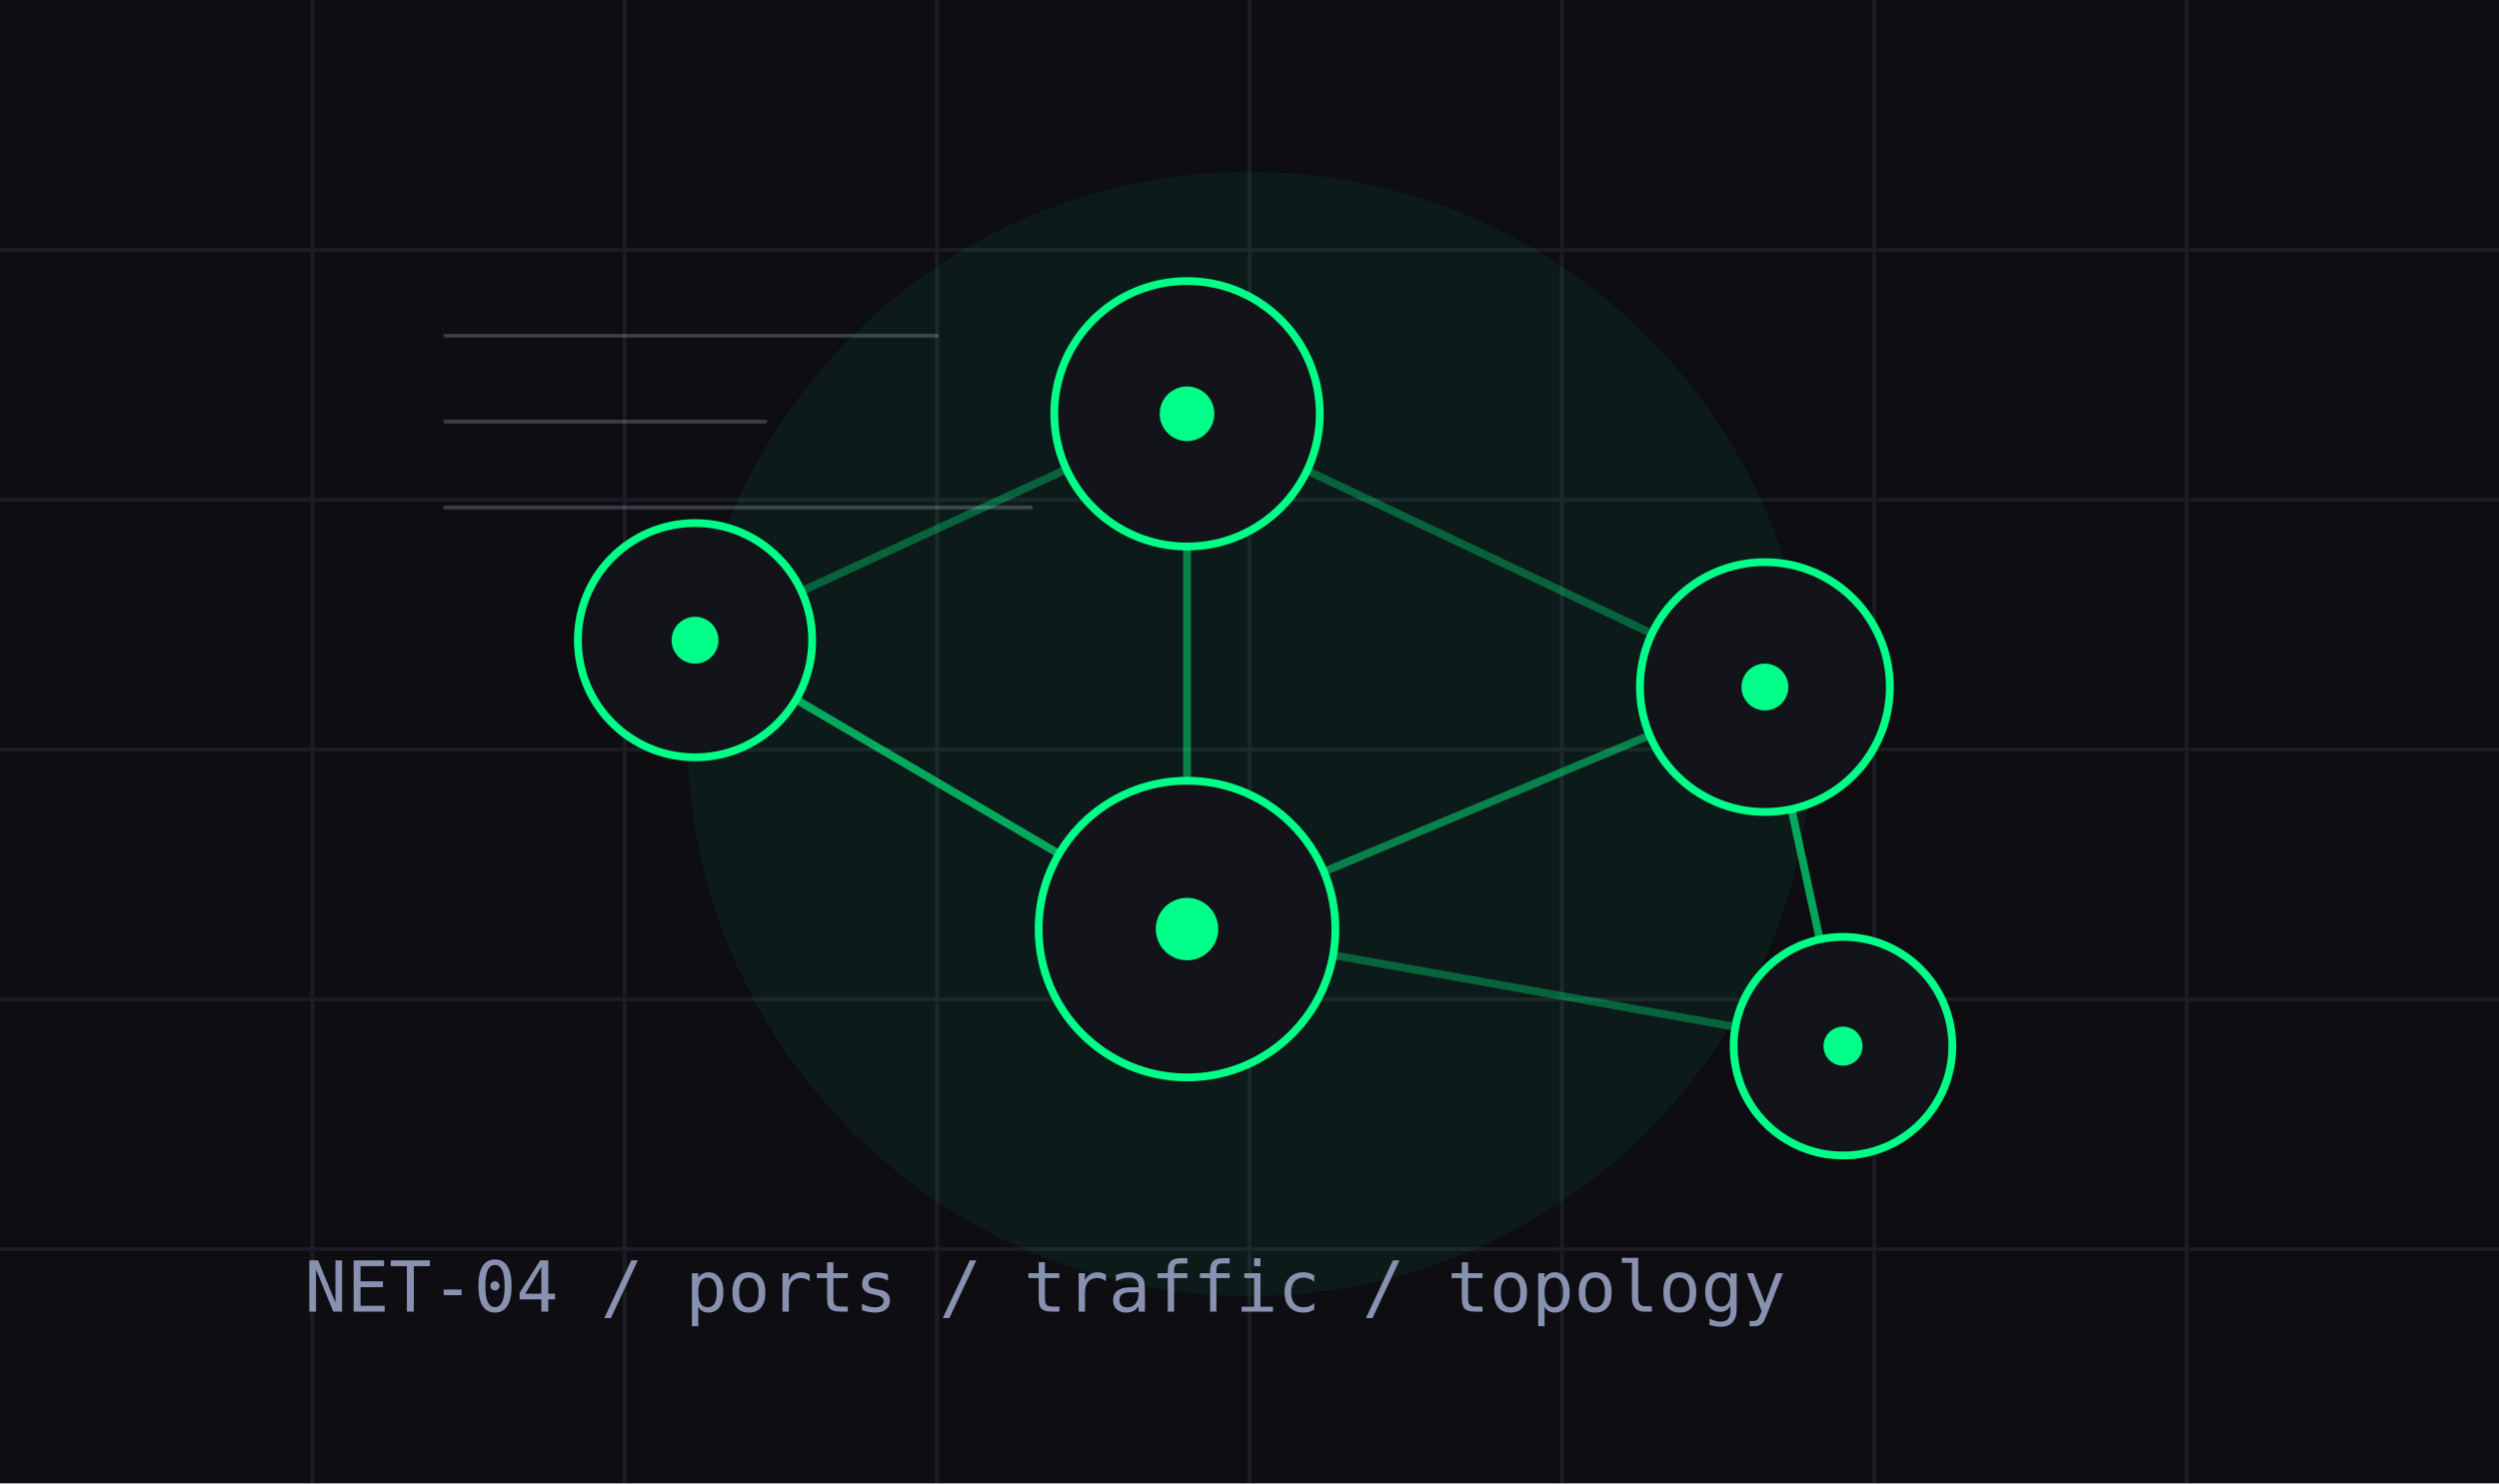
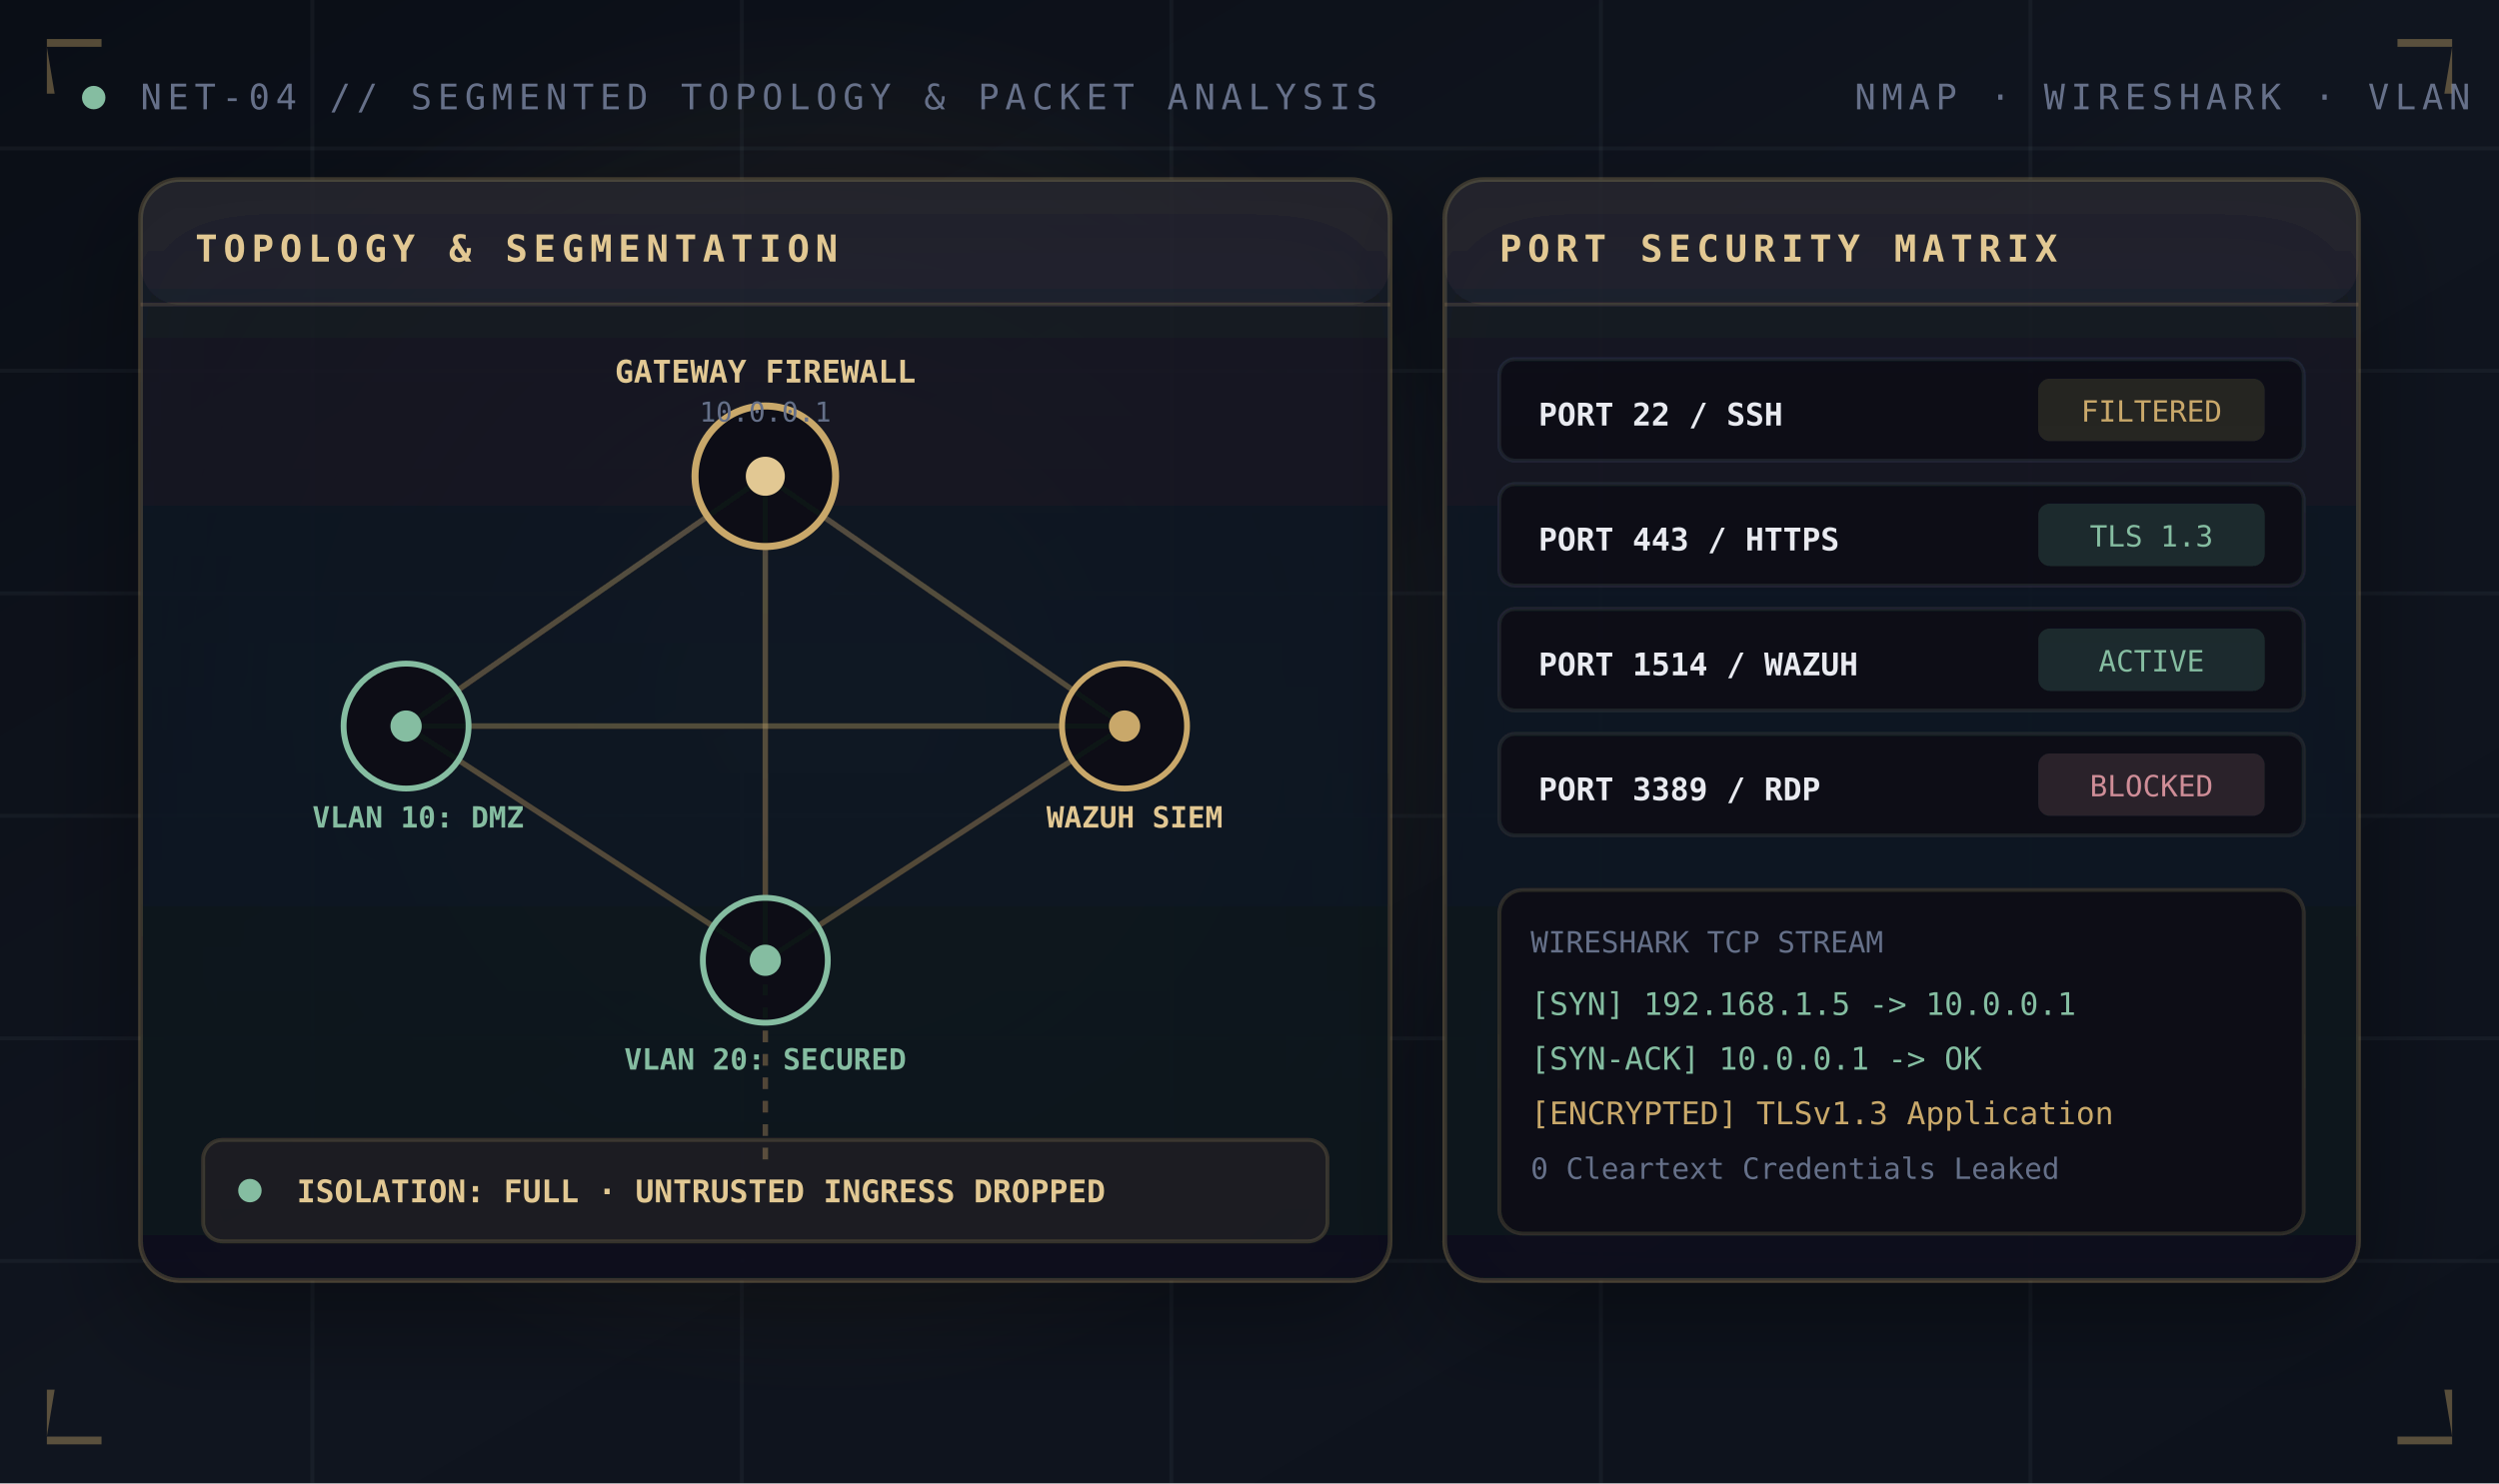
- <svg xmlns="http://www.w3.org/2000/svg" viewBox="0 0 640 380" role="img" aria-labelledby="title desc">
-   <rect width="640" height="380" fill="#0d0d12" />
-   <path d="M0 64h640M0 128h640M0 192h640M0 256h640M0 320h640M80 0v380M160 0v380M240 0v380M320 0v380M400 0v380M480 0v380M560 0v380" stroke="#ccd6f6" stroke-opacity=".08" />
-   <circle cx="320" cy="188" r="144" fill="#00ff88" opacity=".06" />
-   <g stroke="#00ff88" stroke-linecap="round" stroke-width="2">
-     <path d="M178 164l126-58 148 70 20 92-168-30-126-74Z" fill="none" stroke-opacity=".32" />
-     <path d="M304 106v132M452 176l-148 62M178 164l126 74M472 268l-20-92" fill="none" stroke-opacity=".45" />
+ <svg xmlns="http://www.w3.org/2000/svg" viewBox="0 0 640 380" width="100%" height="100%">
+   <defs>
+     <linearGradient id="n4-bg" x1="0%" y1="0%" x2="100%" y2="100%">
+       <stop offset="0%" stop-color="#0a0e16" />
+       <stop offset="50%" stop-color="#10151f" />
+       <stop offset="100%" stop-color="#0d121c" />
+     </linearGradient>
+     <linearGradient id="n4-card" x1="0%" y1="0%" x2="0%" y2="100%">
+       <stop offset="0%" stop-color="rgba(20, 27, 41, 0.85)" />
+       <stop offset="100%" stop-color="rgba(12, 17, 26, 0.95)" />
+     </linearGradient>
+     <radialGradient id="n4-glow" cx="50%" cy="50%" r="50%">
+       <stop offset="0%" stop-color="#c9a86a" stop-opacity="0.16" />
+       <stop offset="100%" stop-color="#c9a86a" stop-opacity="0" />
+     </radialGradient>
+     <filter id="n4-shadow" x="-10%" y="-10%" width="120%" height="120%">
+       <feDropShadow dx="0" dy="10" stdDeviation="14" flood-color="#000000" flood-opacity="0.4" />
+     </filter>
+   </defs>
+   <rect width="640" height="380" fill="url(#n4-bg)" />
+   <g stroke="rgba(214, 222, 235, 0.045)" stroke-width="1">
+     <line x1="0" y1="38" x2="640" y2="38" />
+     <line x1="0" y1="95" x2="640" y2="95" />
+     <line x1="0" y1="152" x2="640" y2="152" />
+     <line x1="0" y1="209" x2="640" y2="209" />
+     <line x1="0" y1="266" x2="640" y2="266" />
+     <line x1="0" y1="323" x2="640" y2="323" />
+     <line x1="80" y1="0" x2="80" y2="380" />
+     <line x1="190" y1="0" x2="190" y2="380" />
+     <line x1="300" y1="0" x2="300" y2="380" />
+     <line x1="410" y1="0" x2="410" y2="380" />
+     <line x1="520" y1="0" x2="520" y2="380" />
  </g>
-   <g fill="#13131a" stroke="#00ff88" stroke-width="2">
-     <circle cx="178" cy="164" r="30" />
-     <circle cx="304" cy="106" r="34" />
-     <circle cx="452" cy="176" r="32" />
-     <circle cx="472" cy="268" r="28" />
-     <circle cx="304" cy="238" r="38" />
+   <circle cx="210" cy="180" r="180" fill="url(#n4-glow)" />
+   <g font-family="ui-monospace, monospace" font-size="9" letter-spacing="1.5" fill="#667089">
+     <text x="36" y="28">NET-04 // SEGMENTED TOPOLOGY &amp; PACKET ANALYSIS</text>
+     <text x="475" y="28">NMAP · WIRESHARK · VLAN</text>
+     <circle cx="24" cy="25" r="3" fill="#85bda1" />
  </g>
-   <g fill="#00ff88">
-     <circle cx="178" cy="164" r="6" />
-     <circle cx="304" cy="106" r="7" />
-     <circle cx="452" cy="176" r="6" />
-     <circle cx="472" cy="268" r="5" />
-     <circle cx="304" cy="238" r="8" />
+   <g filter="url(#n4-shadow)" transform="translate(36, 46)">
+     <rect width="320" height="282" rx="10" fill="url(#n4-card)" stroke="rgba(201, 168, 106, 0.22)" stroke-width="1.2" />
+     <rect width="320" height="32" rx="10" fill="rgba(201, 168, 106, 0.08)" />
+     <line x1="0" y1="32" x2="320" y2="32" stroke="rgba(201, 168, 106, 0.18)" stroke-width="1" />
+     <text x="14" y="21" fill="#e2c893" font-family="ui-monospace, monospace" font-size="9.5" font-weight="600" letter-spacing="1.5">TOPOLOGY &amp; SEGMENTATION</text>
+     <g stroke="rgba(201, 168, 106, 0.35)" stroke-width="1.4" fill="none">
+       <path d="M160 76 L 68 140 L 160 200 L 252 140 Z" />
+       <line x1="160" y1="76" x2="160" y2="200" />
+       <line x1="68" y1="140" x2="252" y2="140" />
+       <path d="M160 200 L 160 252" stroke-dasharray="3 3" />
+     </g>
+     <g transform="translate(160, 76)">
+       <circle r="18" fill="rgba(10, 14, 22, 0.9)" stroke="#c9a86a" stroke-width="1.8" />
+       <circle r="5" fill="#e2c893" />
+       <text y="-24" fill="#e2c893" font-family="ui-monospace, monospace" font-size="8" font-weight="700" text-anchor="middle">GATEWAY FIREWALL</text>
+       <text y="-14" fill="#667089" font-family="ui-monospace, monospace" font-size="7" text-anchor="middle">10.0.0.1</text>
+     </g>
+     <g transform="translate(68, 140)">
+       <circle r="16" fill="rgba(10, 14, 22, 0.9)" stroke="#85bda1" stroke-width="1.5" />
+       <circle r="4" fill="#85bda1" />
+       <text x="-24" y="26" fill="#85bda1" font-family="ui-monospace, monospace" font-size="7.5" font-weight="600">VLAN 10: DMZ</text>
+     </g>
+     <g transform="translate(252, 140)">
+       <circle r="16" fill="rgba(10, 14, 22, 0.9)" stroke="#c9a86a" stroke-width="1.5" />
+       <circle r="4" fill="#c9a86a" />
+       <text x="-20" y="26" fill="#e2c893" font-family="ui-monospace, monospace" font-size="7.5" font-weight="600">WAZUH SIEM</text>
+     </g>
+     <g transform="translate(160, 200)">
+       <circle r="16" fill="rgba(10, 14, 22, 0.9)" stroke="#85bda1" stroke-width="1.5" />
+       <circle r="4" fill="#85bda1" />
+       <text y="28" fill="#85bda1" font-family="ui-monospace, monospace" font-size="7.5" font-weight="600" text-anchor="middle">VLAN 20: SECURED</text>
+     </g>
+     <g transform="translate(16, 246)">
+       <rect width="288" height="26" rx="5" fill="rgba(201, 168, 106, 0.08)" stroke="rgba(201, 168, 106, 0.2)" />
+       <circle cx="12" cy="13" r="3" fill="#85bda1" />
+       <text x="24" y="16" fill="#e2c893" font-family="ui-monospace, monospace" font-size="8" font-weight="600">ISOLATION: FULL · UNTRUSTED INGRESS DROPPED</text>
+     </g>
  </g>
-   <path d="M114 86h126M114 108h82M114 130h150" stroke="#ccd6f6" stroke-opacity=".24" stroke-linecap="round" />
-   <text x="78" y="336" fill="#8892b0" font-family="monospace" font-size="18">NET-04 / ports / traffic / topology</text>
+   <g filter="url(#n4-shadow)" transform="translate(370, 46)">
+     <rect width="234" height="282" rx="10" fill="url(#n4-card)" stroke="rgba(201, 168, 106, 0.22)" stroke-width="1.2" />
+     <rect width="234" height="32" rx="10" fill="rgba(201, 168, 106, 0.08)" />
+     <line x1="0" y1="32" x2="234" y2="32" stroke="rgba(201, 168, 106, 0.18)" stroke-width="1" />
+     <text x="14" y="21" fill="#e2c893" font-family="ui-monospace, monospace" font-size="9.5" font-weight="600" letter-spacing="1.5">PORT SECURITY MATRIX</text>
+     <g transform="translate(14, 46)" font-family="ui-monospace, monospace" font-size="8">
+       <g>
+         <rect width="206" height="26" rx="4" fill="rgba(10, 14, 22, 0.8)" stroke="rgba(214, 222, 235, 0.08)" />
+         <text x="10" y="17" fill="#e9eaf0" font-weight="600">PORT 22 / SSH</text>
+         <rect x="138" y="5" width="58" height="16" rx="3" fill="rgba(201, 168, 106, 0.15)" />
+         <text x="167" y="16" fill="#c9a86a" font-size="7.5" text-anchor="middle">FILTERED</text>
+       </g>
+       <g transform="translate(0, 32)">
+         <rect width="206" height="26" rx="4" fill="rgba(10, 14, 22, 0.8)" stroke="rgba(214, 222, 235, 0.08)" />
+         <text x="10" y="17" fill="#e9eaf0" font-weight="600">PORT 443 / HTTPS</text>
+         <rect x="138" y="5" width="58" height="16" rx="3" fill="rgba(133, 189, 161, 0.15)" />
+         <text x="167" y="16" fill="#85bda1" font-size="7.5" text-anchor="middle">TLS 1.3</text>
+       </g>
+       <g transform="translate(0, 64)">
+         <rect width="206" height="26" rx="4" fill="rgba(10, 14, 22, 0.8)" stroke="rgba(214, 222, 235, 0.08)" />
+         <text x="10" y="17" fill="#e9eaf0" font-weight="600">PORT 1514 / WAZUH</text>
+         <rect x="138" y="5" width="58" height="16" rx="3" fill="rgba(133, 189, 161, 0.15)" />
+         <text x="167" y="16" fill="#85bda1" font-size="7.5" text-anchor="middle">ACTIVE</text>
+       </g>
+       <g transform="translate(0, 96)">
+         <rect width="206" height="26" rx="4" fill="rgba(10, 14, 22, 0.8)" stroke="rgba(214, 222, 235, 0.08)" />
+         <text x="10" y="17" fill="#e9eaf0" font-weight="600">PORT 3389 / RDP</text>
+         <rect x="138" y="5" width="58" height="16" rx="3" fill="rgba(207, 141, 151, 0.15)" />
+         <text x="167" y="16" fill="#cf8d97" font-size="7.5" text-anchor="middle">BLOCKED</text>
+       </g>
+     </g>
+     <g transform="translate(14, 182)">
+       <rect width="206" height="88" rx="6" fill="rgba(10, 14, 22, 0.85)" stroke="rgba(201, 168, 106, 0.18)" />
+       <text x="8" y="16" fill="#667089" font-family="ui-monospace, monospace" font-size="7.5">WIRESHARK TCP STREAM</text>
+       <text x="8" y="32" fill="#85bda1" font-family="ui-monospace, monospace" font-size="8">[SYN] 192.168.1.5 -&gt; 10.0.0.1</text>
+       <text x="8" y="46" fill="#85bda1" font-family="ui-monospace, monospace" font-size="8">[SYN-ACK] 10.0.0.1 -&gt; OK</text>
+       <text x="8" y="60" fill="#c9a86a" font-family="ui-monospace, monospace" font-size="8">[ENCRYPTED] TLSv1.3 Application</text>
+       <text x="8" y="74" fill="#667089" font-family="ui-monospace, monospace" font-size="7.5">0 Cleartext Credentials Leaked</text>
+     </g>
+   </g>
+   <path d="M12 12 h14 v-2 h-14 v14 h2 z M628 12 h-14 v-2 h14 v14 h-2 z M12 368 h14 v2 h-14 v-14 h2 z M628 368 h-14 v2 h14 v-14 h-2 z" fill="rgba(201, 168, 106, 0.4)" />
</svg>
